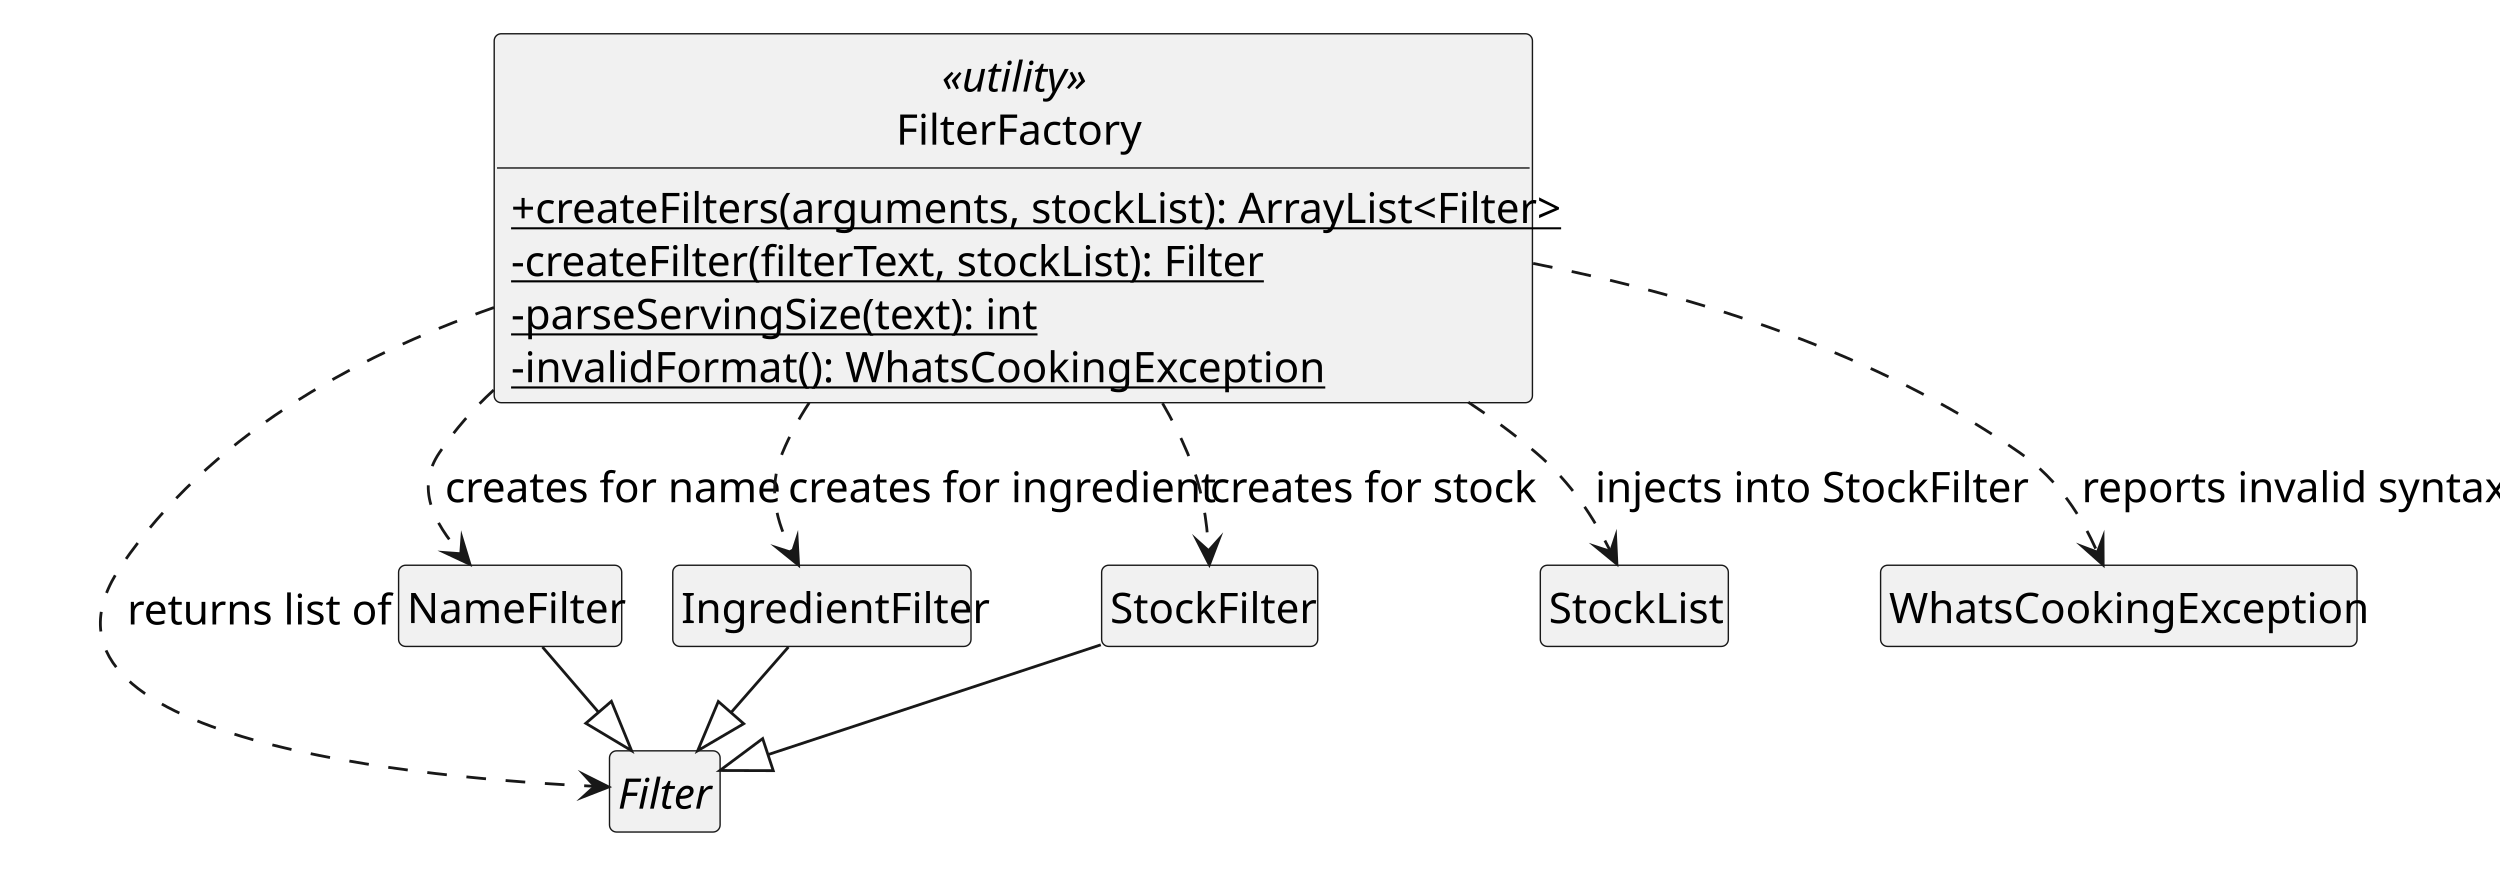
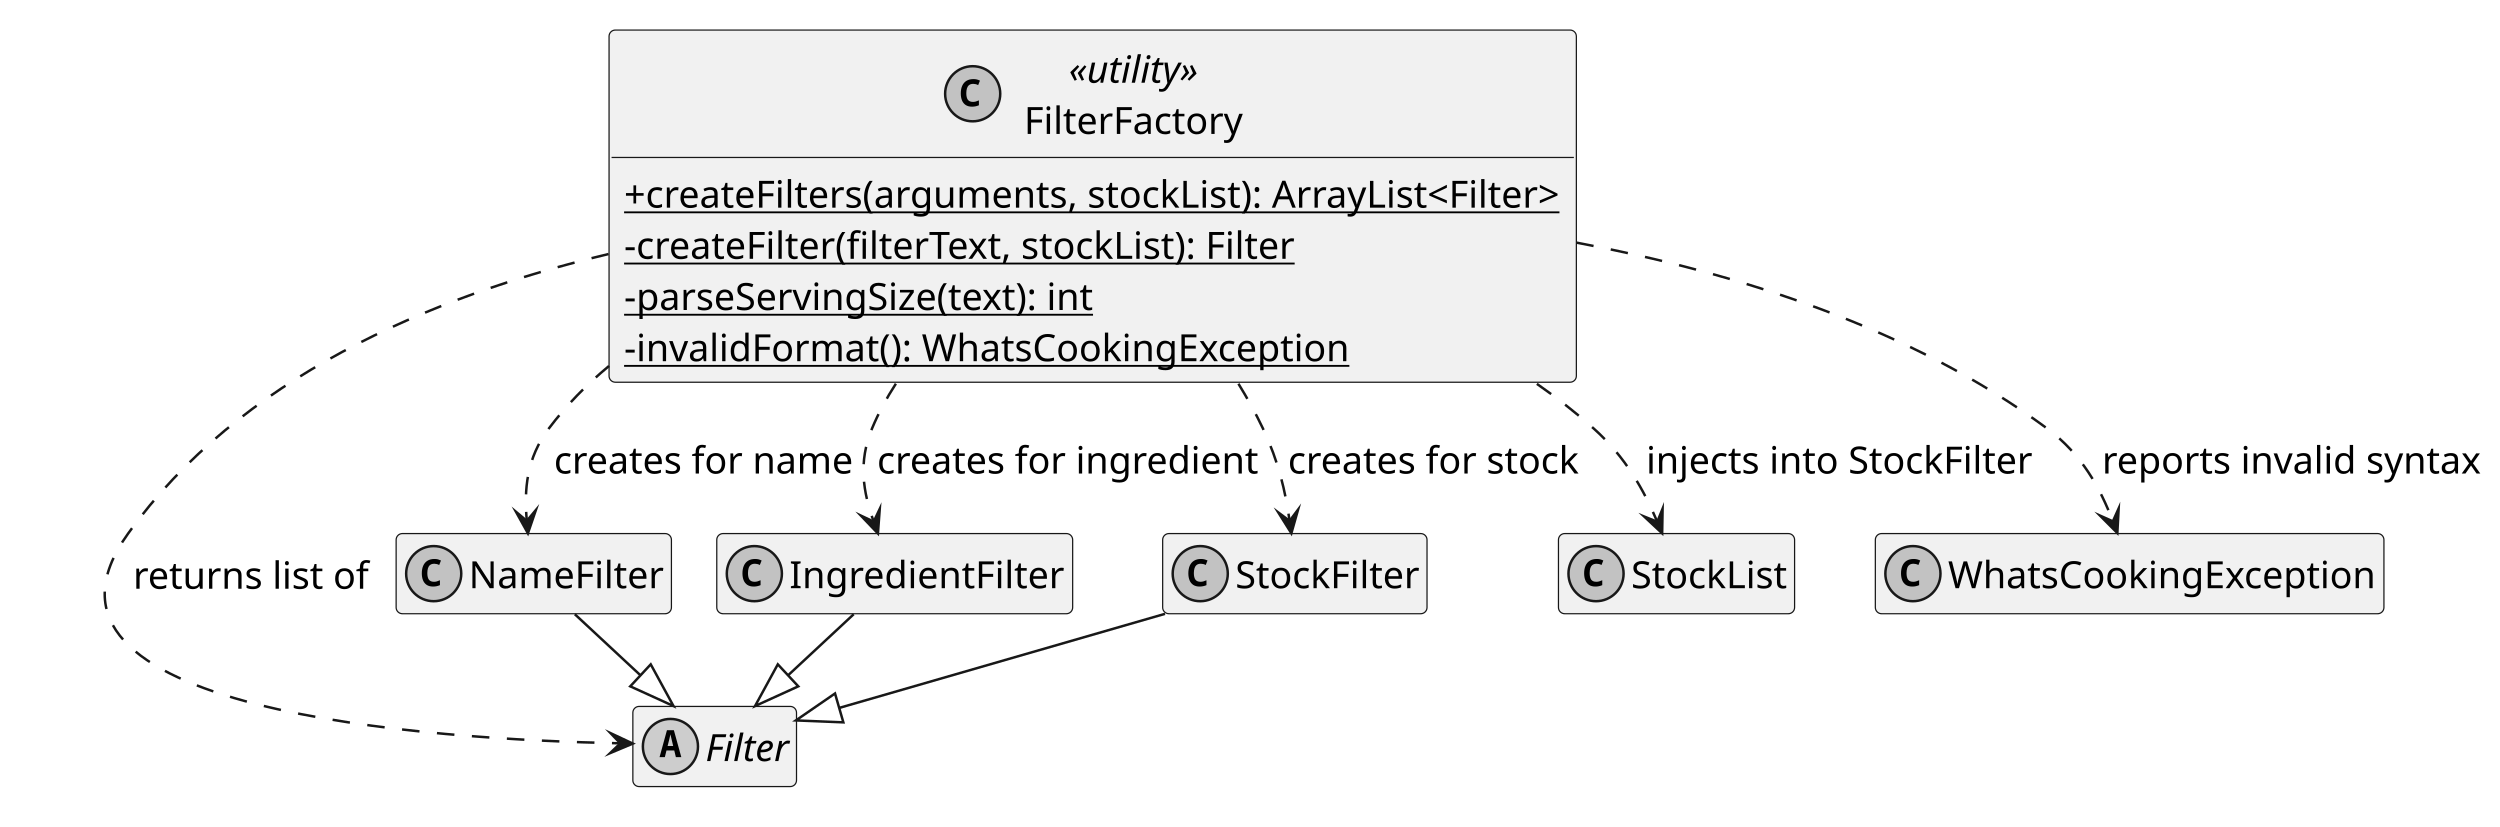
- <svg xmlns="http://www.w3.org/2000/svg" version="1.1" data-diagram-type="CLASS" style="width:889px;height:312px;background:#FFFFFF;" width="889px" height="312px" viewBox="0 0 889 312" zoomAndPan="magnify" preserveAspectRatio="none" contentStyleType="text/css">
+ <svg xmlns="http://www.w3.org/2000/svg" version="1.1" data-diagram-type="CLASS" style="width:998px;height:330px;background:#FFFFFF;" width="998px" height="330px" viewBox="0 0 998 330" zoomAndPan="magnify" preserveAspectRatio="none" contentStyleType="text/css">
  <defs />
  <g font-family="sans-serif" lengthAdjust="spacing">
-     <g class="entity" data-qualified-name="FilterFactory" id="ent0001" data-source-line="10">
-       <rect x="175.738" y="12" width="369.195" height="131.203" fill="#F1F1F1" style="stroke:#181818;stroke-width:0.5;" rx="2.5" ry="2.5" />
-       <text x="334.906" y="32.571" fill="#000" font-size="15" textLength="50.859" font-style="italic">«utility»</text>
-       <text x="318.665" y="51.438" fill="#000" font-size="15" textLength="83.342">FilterFactory</text>
-       <line x1="176.738" y1="59.734" x2="543.933" y2="59.734" style="stroke:#181818;stroke-width:0.5;" />
-       <text x="181.738" y="79.306" fill="#000" font-size="15" textLength="357.195" text-decoration="underline">+createFilters(arguments, stockList): ArrayList&lt;Filter&gt;</text>
-       <text x="181.738" y="98.173" fill="#000" font-size="15" textLength="255.872" text-decoration="underline">-createFilter(filterText, stockList): Filter</text>
-       <text x="181.738" y="117.04" fill="#000" font-size="15" textLength="180.901" text-decoration="underline">-parseServingSize(text): int</text>
-       <text x="181.738" y="135.907" fill="#000" font-size="15" textLength="276.768" text-decoration="underline">-invalidFormat(): WhatsCookingException</text>
+     <g class="entity" data-qualified-name="FilterFactory" id="ent0001" data-source-line="9">
+       <rect x="243.136" y="12" width="386.148" height="140.581" fill="#F1F1F1" style="stroke:#181818;stroke-width:0.5;" rx="2.5" ry="2.5" />
+       <ellipse cx="388.295" cy="37.43" rx="11" ry="11" fill="#C2C2C2" style="stroke:#181818;stroke-width:1;" />
+       <path d="M388.06,42.586 Q386.513,42.586 385.513,41.93 Q384.513,41.274 384.029,40.086 Q383.545,38.883 383.545,37.305 Q383.545,35.508 384.123,34.227 Q384.701,32.946 385.826,32.258 Q386.967,31.571 388.607,31.571 Q389.388,31.571 389.982,31.727 Q390.576,31.883 391.201,32.18 L390.482,33.977 Q389.92,33.68 389.451,33.586 Q388.982,33.477 388.545,33.477 Q387.498,33.477 386.888,33.946 Q386.279,34.399 386.013,35.243 Q385.748,36.086 385.748,37.211 Q385.748,38.977 386.373,39.836 Q387.013,40.68 388.42,40.68 Q388.951,40.68 389.498,40.54 Q390.045,40.399 390.779,40.071 L390.779,42.024 Q390.123,42.305 389.42,42.446 Q388.732,42.586 388.06,42.586 Z " fill="#000" />
+       <text x="426.675" y="33.035" fill="#000" font-size="15" textLength="51.57" font-style="italic">«utility»</text>
+       <text x="408.795" y="53.465" fill="#000" font-size="15" textLength="87.331">FilterFactory</text>
+       <line x1="244.136" y1="62.86" x2="628.284" y2="62.86" style="stroke:#181818;stroke-width:0.5;" />
+       <text x="249.136" y="82.895" fill="#000" font-size="15" textLength="374.148" text-decoration="underline">+createFilters(arguments, stockList): ArrayList&lt;Filter&gt;</text>
+       <text x="249.136" y="103.326" fill="#000" font-size="15" textLength="269.342" text-decoration="underline">-createFilter(filterText, stockList): Filter</text>
+       <text x="249.136" y="123.756" fill="#000" font-size="15" textLength="187.501" text-decoration="underline">-parseServingSize(text): int</text>
+       <text x="249.136" y="144.186" fill="#000" font-size="15" textLength="289.832" text-decoration="underline">-invalidFormat(): WhatsCookingException</text>
    </g>
-     <g class="entity" data-qualified-name="Filter" id="ent0002" data-source-line="16">
-       <rect x="216.738" y="267" width="39.333" height="28.867" fill="#F1F1F1" style="stroke:#181818;stroke-width:0.5;" rx="2.5" ry="2.5" />
-       <text x="219.738" y="287.571" fill="#000" font-size="15" textLength="33.333" font-style="italic">Filter</text>
+     <g class="entity" data-qualified-name="Filter" id="ent0002" data-source-line="15">
+       <rect x="252.636" y="282" width="65.33" height="32" fill="#F1F1F1" style="stroke:#181818;stroke-width:0.5;" rx="2.5" ry="2.5" />
+       <ellipse cx="267.636" cy="298" rx="11" ry="11" fill="#CDCDCD" style="stroke:#181818;stroke-width:1;" />
+       <path d="M263.292,302.25 L266.246,291.5 L269.011,291.5 L271.98,302.25 L269.808,302.25 L269.167,299.594 L266.058,299.594 L265.402,302.25 L263.292,302.25 Z M267.167,295.156 L266.511,297.797 L268.73,297.797 L268.105,295.156 Q267.98,294.641 267.871,294.156 Q267.761,293.656 267.636,293.141 Q267.527,293.656 267.402,294.156 Q267.292,294.641 267.167,295.156 Z " fill="#000" />
+       <text x="281.636" y="303.82" fill="#000" font-size="15" textLength="33.33" font-style="italic">Filter</text>
    </g>
-     <g class="entity" data-qualified-name="NameFilter" id="ent0003" data-source-line="17">
-       <rect x="141.738" y="201" width="79.345" height="28.867" fill="#F1F1F1" style="stroke:#181818;stroke-width:0.5;" rx="2.5" ry="2.5" />
-       <text x="144.738" y="221.571" fill="#000" font-size="15" textLength="73.345">NameFilter</text>
+     <g class="entity" data-qualified-name="NameFilter" id="ent0003" data-source-line="16">
+       <rect x="158.136" y="213" width="109.896" height="32" fill="#F1F1F1" style="stroke:#181818;stroke-width:0.5;" rx="2.5" ry="2.5" />
+       <ellipse cx="173.136" cy="229" rx="11" ry="11" fill="#C2C2C2" style="stroke:#181818;stroke-width:1;" />
+       <path d="M172.902,234.156 Q171.355,234.156 170.355,233.5 Q169.355,232.844 168.871,231.656 Q168.386,230.453 168.386,228.875 Q168.386,227.078 168.964,225.797 Q169.542,224.516 170.667,223.828 Q171.808,223.141 173.449,223.141 Q174.23,223.141 174.824,223.297 Q175.417,223.453 176.042,223.75 L175.324,225.547 Q174.761,225.25 174.292,225.156 Q173.824,225.047 173.386,225.047 Q172.339,225.047 171.73,225.516 Q171.121,225.969 170.855,226.813 Q170.589,227.656 170.589,228.781 Q170.589,230.547 171.214,231.406 Q171.855,232.25 173.261,232.25 Q173.792,232.25 174.339,232.109 Q174.886,231.969 175.621,231.641 L175.621,233.594 Q174.964,233.875 174.261,234.016 Q173.574,234.156 172.902,234.156 Z " fill="#000" />
+       <text x="187.136" y="234.82" fill="#000" font-size="15" textLength="77.896">NameFilter</text>
    </g>
-     <g class="entity" data-qualified-name="IngredientFilter" id="ent0004" data-source-line="18">
-       <rect x="239.238" y="201" width="106.049" height="28.867" fill="#F1F1F1" style="stroke:#181818;stroke-width:0.5;" rx="2.5" ry="2.5" />
-       <text x="242.238" y="221.571" fill="#000" font-size="15" textLength="100.049">IngredientFilter</text>
+     <g class="entity" data-qualified-name="IngredientFilter" id="ent0004" data-source-line="17">
+       <rect x="286.136" y="213" width="142.071" height="32" fill="#F1F1F1" style="stroke:#181818;stroke-width:0.5;" rx="2.5" ry="2.5" />
+       <ellipse cx="301.136" cy="229" rx="11" ry="11" fill="#C2C2C2" style="stroke:#181818;stroke-width:1;" />
+       <path d="M300.902,234.156 Q299.355,234.156 298.355,233.5 Q297.355,232.844 296.871,231.656 Q296.386,230.453 296.386,228.875 Q296.386,227.078 296.964,225.797 Q297.542,224.516 298.667,223.828 Q299.808,223.141 301.449,223.141 Q302.23,223.141 302.824,223.297 Q303.417,223.453 304.042,223.75 L303.324,225.547 Q302.761,225.25 302.292,225.156 Q301.824,225.047 301.386,225.047 Q300.339,225.047 299.73,225.516 Q299.121,225.969 298.855,226.813 Q298.589,227.656 298.589,228.781 Q298.589,230.547 299.214,231.406 Q299.855,232.25 301.261,232.25 Q301.792,232.25 302.339,232.109 Q302.886,231.969 303.621,231.641 L303.621,233.594 Q302.964,233.875 302.261,234.016 Q301.574,234.156 300.902,234.156 Z " fill="#000" />
+       <text x="315.136" y="234.82" fill="#000" font-size="15" textLength="110.071">IngredientFilter</text>
    </g>
-     <g class="entity" data-qualified-name="StockFilter" id="ent0005" data-source-line="19">
-       <rect x="391.738" y="201" width="76.847" height="28.867" fill="#F1F1F1" style="stroke:#181818;stroke-width:0.5;" rx="2.5" ry="2.5" />
-       <text x="394.738" y="221.571" fill="#000" font-size="15" textLength="70.847">StockFilter</text>
+     <g class="entity" data-qualified-name="StockFilter" id="ent0005" data-source-line="18">
+       <rect x="464.136" y="213" width="105.531" height="32" fill="#F1F1F1" style="stroke:#181818;stroke-width:0.5;" rx="2.5" ry="2.5" />
+       <ellipse cx="479.136" cy="229" rx="11" ry="11" fill="#C2C2C2" style="stroke:#181818;stroke-width:1;" />
+       <path d="M478.902,234.156 Q477.355,234.156 476.355,233.5 Q475.355,232.844 474.871,231.656 Q474.386,230.453 474.386,228.875 Q474.386,227.078 474.964,225.797 Q475.542,224.516 476.667,223.828 Q477.808,223.141 479.449,223.141 Q480.23,223.141 480.824,223.297 Q481.417,223.453 482.042,223.75 L481.324,225.547 Q480.761,225.25 480.292,225.156 Q479.824,225.047 479.386,225.047 Q478.339,225.047 477.73,225.516 Q477.121,225.969 476.855,226.813 Q476.589,227.656 476.589,228.781 Q476.589,230.547 477.214,231.406 Q477.855,232.25 479.261,232.25 Q479.792,232.25 480.339,232.109 Q480.886,231.969 481.621,231.641 L481.621,233.594 Q480.964,233.875 480.261,234.016 Q479.574,234.156 478.902,234.156 Z " fill="#000" />
+       <text x="493.136" y="234.82" fill="#000" font-size="15" textLength="73.531">StockFilter</text>
    </g>
-     <g class="entity" data-qualified-name="StockList" id="ent0006" data-source-line="20">
-       <rect x="547.738" y="201" width="66.857" height="28.867" fill="#F1F1F1" style="stroke:#181818;stroke-width:0.5;" rx="2.5" ry="2.5" />
-       <text x="550.738" y="221.571" fill="#000" font-size="15" textLength="60.857">StockList</text>
+     <g class="entity" data-qualified-name="StockList" id="ent0006" data-source-line="19">
+       <rect x="622.136" y="213" width="94.265" height="32" fill="#F1F1F1" style="stroke:#181818;stroke-width:0.5;" rx="2.5" ry="2.5" />
+       <ellipse cx="637.136" cy="229" rx="11" ry="11" fill="#C2C2C2" style="stroke:#181818;stroke-width:1;" />
+       <path d="M636.902,234.156 Q635.355,234.156 634.355,233.5 Q633.355,232.844 632.871,231.656 Q632.386,230.453 632.386,228.875 Q632.386,227.078 632.964,225.797 Q633.542,224.516 634.667,223.828 Q635.808,223.141 637.449,223.141 Q638.23,223.141 638.824,223.297 Q639.417,223.453 640.042,223.75 L639.324,225.547 Q638.761,225.25 638.292,225.156 Q637.824,225.047 637.386,225.047 Q636.339,225.047 635.73,225.516 Q635.121,225.969 634.855,226.813 Q634.589,227.656 634.589,228.781 Q634.589,230.547 635.214,231.406 Q635.855,232.25 637.261,232.25 Q637.792,232.25 638.339,232.109 Q638.886,231.969 639.621,231.641 L639.621,233.594 Q638.964,233.875 638.261,234.016 Q637.574,234.156 636.902,234.156 Z " fill="#000" />
+       <text x="651.136" y="234.82" fill="#000" font-size="15" textLength="62.265">StockList</text>
    </g>
-     <g class="entity" data-qualified-name="WhatsCookingException" id="ent0007" data-source-line="21">
-       <rect x="668.738" y="201" width="169.418" height="28.867" fill="#F1F1F1" style="stroke:#181818;stroke-width:0.5;" rx="2.5" ry="2.5" />
-       <text x="671.738" y="221.571" fill="#000" font-size="15" textLength="163.418">WhatsCookingException</text>
+     <g class="entity" data-qualified-name="WhatsCookingException" id="ent0007" data-source-line="20">
+       <rect x="748.636" y="213" width="203.031" height="32" fill="#F1F1F1" style="stroke:#181818;stroke-width:0.5;" rx="2.5" ry="2.5" />
+       <ellipse cx="763.636" cy="229" rx="11" ry="11" fill="#C2C2C2" style="stroke:#181818;stroke-width:1;" />
+       <path d="M763.402,234.156 Q761.855,234.156 760.855,233.5 Q759.855,232.844 759.371,231.656 Q758.886,230.453 758.886,228.875 Q758.886,227.078 759.464,225.797 Q760.042,224.516 761.167,223.828 Q762.308,223.141 763.949,223.141 Q764.73,223.141 765.324,223.297 Q765.917,223.453 766.542,223.75 L765.824,225.547 Q765.261,225.25 764.792,225.156 Q764.324,225.047 763.886,225.047 Q762.839,225.047 762.23,225.516 Q761.621,225.969 761.355,226.813 Q761.089,227.656 761.089,228.781 Q761.089,230.547 761.714,231.406 Q762.355,232.25 763.761,232.25 Q764.292,232.25 764.839,232.109 Q765.386,231.969 766.121,231.641 L766.121,233.594 Q765.464,233.875 764.761,234.016 Q764.074,234.156 763.402,234.156 Z " fill="#000" />
+       <text x="777.636" y="234.82" fill="#000" font-size="15" textLength="171.031">WhatsCookingException</text>
    </g>
    <g class="link" data-entity-1="ent0001" data-entity-2="ent0002" id="lnk8" data-link-type="dependency">
-       <polygon points="216.436,279.84,207.632,275.427,211.442,279.608,207.26,283.418,216.436,279.84" fill="#181818" style="stroke:#181818;stroke-width:1;stroke-linejoin:miter;stroke-miterlimit:10;" />
-       <path d="M175.672,109.35 C124.317,127.357 74.184,155.866 43.238,201 C0,264.063 154.155,276.946 211.442,279.608" style="stroke:#181818;stroke-width:1;stroke-dasharray:7,7;" fill="none" />
-       <text x="45.238" y="222.071" fill="#000" font-size="15" textLength="85.862">returns list of</text>
+       <polygon points="252.625,296.839,243.709,292.654,247.626,296.736,243.544,300.652,252.625,296.839" fill="#181818" style="stroke:#181818;stroke-width:1;stroke-linejoin:miter;stroke-miterlimit:10;" />
+       <path d="M242.951,101.409 C170.702,118.594 95.482,151.297 51.136,213 C0,284.152 172.103,295.177 247.626,296.736" style="stroke:#181818;stroke-width:1;stroke-dasharray:7,7;" fill="none" />
+       <text x="53.136" y="235.035" fill="#000" font-size="15" textLength="94.366">returns list of</text>
    </g>
    <g class="link" data-entity-1="ent0001" data-entity-2="ent0003" id="lnk9" data-link-type="dependency">
-       <polygon points="167.115,200.686,164.253,191.262,163.844,196.904,158.202,196.495,167.115,200.686" fill="#181818" style="stroke:#181818;stroke-width:1;stroke-linejoin:miter;stroke-miterlimit:10;" />
-       <path d="M175.571,138.677 C168.321,145.351 161.791,152.764 156.238,161 C147.756,173.581 154.166,185.714 163.844,196.904" style="stroke:#181818;stroke-width:1;stroke-dasharray:7,7;" fill="none" />
-       <text x="158.238" y="178.571" fill="#000" font-size="15" textLength="112.551">creates for name</text>
+       <polygon points="210.748,212.904,213.931,203.584,210.303,207.924,205.962,204.296,210.748,212.904" fill="#181818" style="stroke:#181818;stroke-width:1;stroke-linejoin:miter;stroke-miterlimit:10;" />
+       <path d="M243.122,146.09 C234.216,153.488 226.107,161.757 219.136,171 C210.149,182.916 209.188,195.458 210.303,207.924" style="stroke:#181818;stroke-width:1;stroke-dasharray:7,7;" fill="none" />
+       <text x="221.136" y="189.035" fill="#000" font-size="15" textLength="119.731">creates for name</text>
    </g>
    <g class="link" data-entity-1="ent0001" data-entity-2="ent0004" id="lnk10" data-link-type="dependency">
-       <polygon points="283.973,200.982,283.442,191.148,281.699,196.529,276.317,194.786,283.973,200.982" fill="#181818" style="stroke:#181818;stroke-width:1;stroke-linejoin:miter;stroke-miterlimit:10;" />
-       <path d="M287.759,143.216 C284.028,148.896 280.779,154.839 278.238,161 C272.821,174.136 276.072,185.512 281.699,196.529" style="stroke:#181818;stroke-width:1;stroke-dasharray:7,7;" fill="none" />
-       <text x="280.238" y="178.571" fill="#000" font-size="15" textLength="140.911">creates for ingredient</text>
+       <polygon points="350.468,212.953,351.197,203.131,348.781,208.246,343.666,205.83,350.468,212.953" fill="#181818" style="stroke:#181818;stroke-width:1;stroke-linejoin:miter;stroke-miterlimit:10;" />
+       <path d="M357.638,153.17 C353.935,158.877 350.701,164.833 348.136,171 C342.519,184.506 344.55,196.439 348.781,208.246" style="stroke:#181818;stroke-width:1;stroke-dasharray:7,7;" fill="none" />
+       <text x="350.136" y="189.035" fill="#000" font-size="15" textLength="152.821">creates for ingredient</text>
    </g>
    <g class="link" data-entity-1="ent0001" data-entity-2="ent0005" id="lnk11" data-link-type="dependency">
-       <polygon points="430.034,200.814,433.549,191.614,429.768,195.821,425.56,192.04,430.034,200.814" fill="#181818" style="stroke:#181818;stroke-width:1;stroke-linejoin:miter;stroke-miterlimit:10;" />
-       <path d="M413.387,143.382 C416.732,149.142 419.748,155.05 422.238,161 C427.606,173.821 429.174,184.706 429.768,195.821" style="stroke:#181818;stroke-width:1;stroke-dasharray:7,7;" fill="none" />
-       <text x="430.238" y="178.571" fill="#000" font-size="15" textLength="110.039">creates for stock</text>
+       <polygon points="515.513,212.89,518.196,203.414,514.804,207.94,510.277,204.548,515.513,212.89" fill="#181818" style="stroke:#181818;stroke-width:1;stroke-linejoin:miter;stroke-miterlimit:10;" />
+       <path d="M494.382,153.189 C497.984,159.031 501.294,165.002 504.136,171 C510.481,184.392 513.108,196.099 514.804,207.94" style="stroke:#181818;stroke-width:1;stroke-dasharray:7,7;" fill="none" />
+       <text x="514.136" y="189.035" fill="#000" font-size="15" textLength="116.446">creates for stock</text>
    </g>
    <g class="link" data-entity-1="ent0001" data-entity-2="ent0006" id="lnk12" data-link-type="dependency">
-       <polygon points="574.967,200.595,574.509,190.757,572.726,196.125,567.357,194.343,574.967,200.595" fill="#181818" style="stroke:#181818;stroke-width:1;stroke-linejoin:miter;stroke-miterlimit:10;" />
-       <path d="M522.115,143.011 C530.589,148.603 538.702,154.594 546.238,161 C559.093,171.926 566.781,184.269 572.726,196.125" style="stroke:#181818;stroke-width:1;stroke-dasharray:7,7;" fill="none" />
-       <text x="567.238" y="178.571" fill="#000" font-size="15" textLength="145.884">injects into StockFilter</text>
+       <polygon points="663.534,212.905,663.706,203.058,661.583,208.301,656.339,206.179,663.534,212.905" fill="#181818" style="stroke:#181818;stroke-width:1;stroke-linejoin:miter;stroke-miterlimit:10;" />
+       <path d="M613.528,153.239 C621.478,158.773 629.071,164.687 636.136,171 C649.012,182.504 656.229,195.664 661.583,208.301" style="stroke:#181818;stroke-width:1;stroke-dasharray:7,7;" fill="none" />
+       <text x="657.136" y="189.035" fill="#000" font-size="15" textLength="154.231">injects into StockFilter</text>
    </g>
    <g class="link" data-entity-1="ent0001" data-entity-2="ent0007" id="lnk13" data-link-type="dependency">
-       <polygon points="747.89,200.921,747.833,191.073,745.833,196.364,740.542,194.364,747.89,200.921" fill="#181818" style="stroke:#181818;stroke-width:1;stroke-linejoin:miter;stroke-miterlimit:10;" />
-       <path d="M545.188,93.667 C604.46,105.404 667.754,125.792 718.238,161 C732.441,170.905 740.274,184.047 745.833,196.364" style="stroke:#181818;stroke-width:1;stroke-dasharray:7,7;" fill="none" />
-       <text x="740.238" y="178.571" fill="#000" font-size="15" textLength="140.896">reports invalid syntax</text>
+       <polygon points="845.244,212.789,845.768,202.954,843.46,208.119,838.295,205.81,845.244,212.789" fill="#181818" style="stroke:#181818;stroke-width:1;stroke-linejoin:miter;stroke-miterlimit:10;" />
+       <path d="M629.274,96.84 C693.853,108.972 763.079,131.098 817.136,171 C831.212,181.39 838.465,195.05 843.46,208.119" style="stroke:#181818;stroke-width:1;stroke-dasharray:7,7;" fill="none" />
+       <text x="839.136" y="189.035" fill="#000" font-size="15" textLength="151.561">reports invalid syntax</text>
    </g>
    <g class="link" data-entity-1="ent0003" data-entity-2="ent0002" id="lnk14" data-link-type="extension">
-       <polygon points="224.591,266.947,217.41,249.385,208.309,257.206,224.591,266.947" fill="none" style="stroke:#181818;stroke-width:1;stroke-linejoin:miter;stroke-miterlimit:10;" />
-       <path d="M192.902,230.073 C202.236,240.934 203.53,242.439 212.859,253.295" style="stroke:#181818;stroke-width:1;" fill="none" />
+       <polygon points="268.863,281.857,259.773,265.202,251.598,273.987,268.863,281.857" fill="none" style="stroke:#181818;stroke-width:1;stroke-linejoin:miter;stroke-miterlimit:10;" />
+       <path d="M229.474,245.203 C241.257,256.168 243.917,258.644 255.686,269.595" style="stroke:#181818;stroke-width:1;" fill="none" />
    </g>
    <g class="link" data-entity-1="ent0004" data-entity-2="ent0002" id="lnk15" data-link-type="extension">
-       <polygon points="248.097,266.947,264.466,257.351,255.435,249.449,248.097,266.947" fill="none" style="stroke:#181818;stroke-width:1;stroke-linejoin:miter;stroke-miterlimit:10;" />
-       <path d="M280.362,230.073 C270.859,240.934 269.449,242.545 259.951,253.4" style="stroke:#181818;stroke-width:1;" fill="none" />
+       <polygon points="301.409,281.857,318.674,273.987,310.499,265.202,301.409,281.857" fill="none" style="stroke:#181818;stroke-width:1;stroke-linejoin:miter;stroke-miterlimit:10;" />
+       <path d="M340.798,245.203 C329.015,256.168 326.355,258.644 314.587,269.595" style="stroke:#181818;stroke-width:1;" fill="none" />
    </g>
    <g class="link" data-entity-1="ent0005" data-entity-2="ent0002" id="lnk16" data-link-type="extension">
-       <polygon points="255.991,273.984,274.964,274.042,271.205,262.647,255.991,273.984" fill="none" style="stroke:#181818;stroke-width:1;stroke-linejoin:miter;stroke-miterlimit:10;" />
-       <path d="M391.446,229.298 C350.533,242.794 304.792,257.884 273.085,268.345" style="stroke:#181818;stroke-width:1;" fill="none" />
+       <polygon points="317.71,287.593,336.668,288.363,333.338,276.834,317.71,287.593" fill="none" style="stroke:#181818;stroke-width:1;stroke-linejoin:miter;stroke-miterlimit:10;" />
+       <path d="M465.071,245.036 C419.915,258.077 373.256,271.552 335.003,282.599" style="stroke:#181818;stroke-width:1;" fill="none" />
    </g>
  </g>
</svg>
